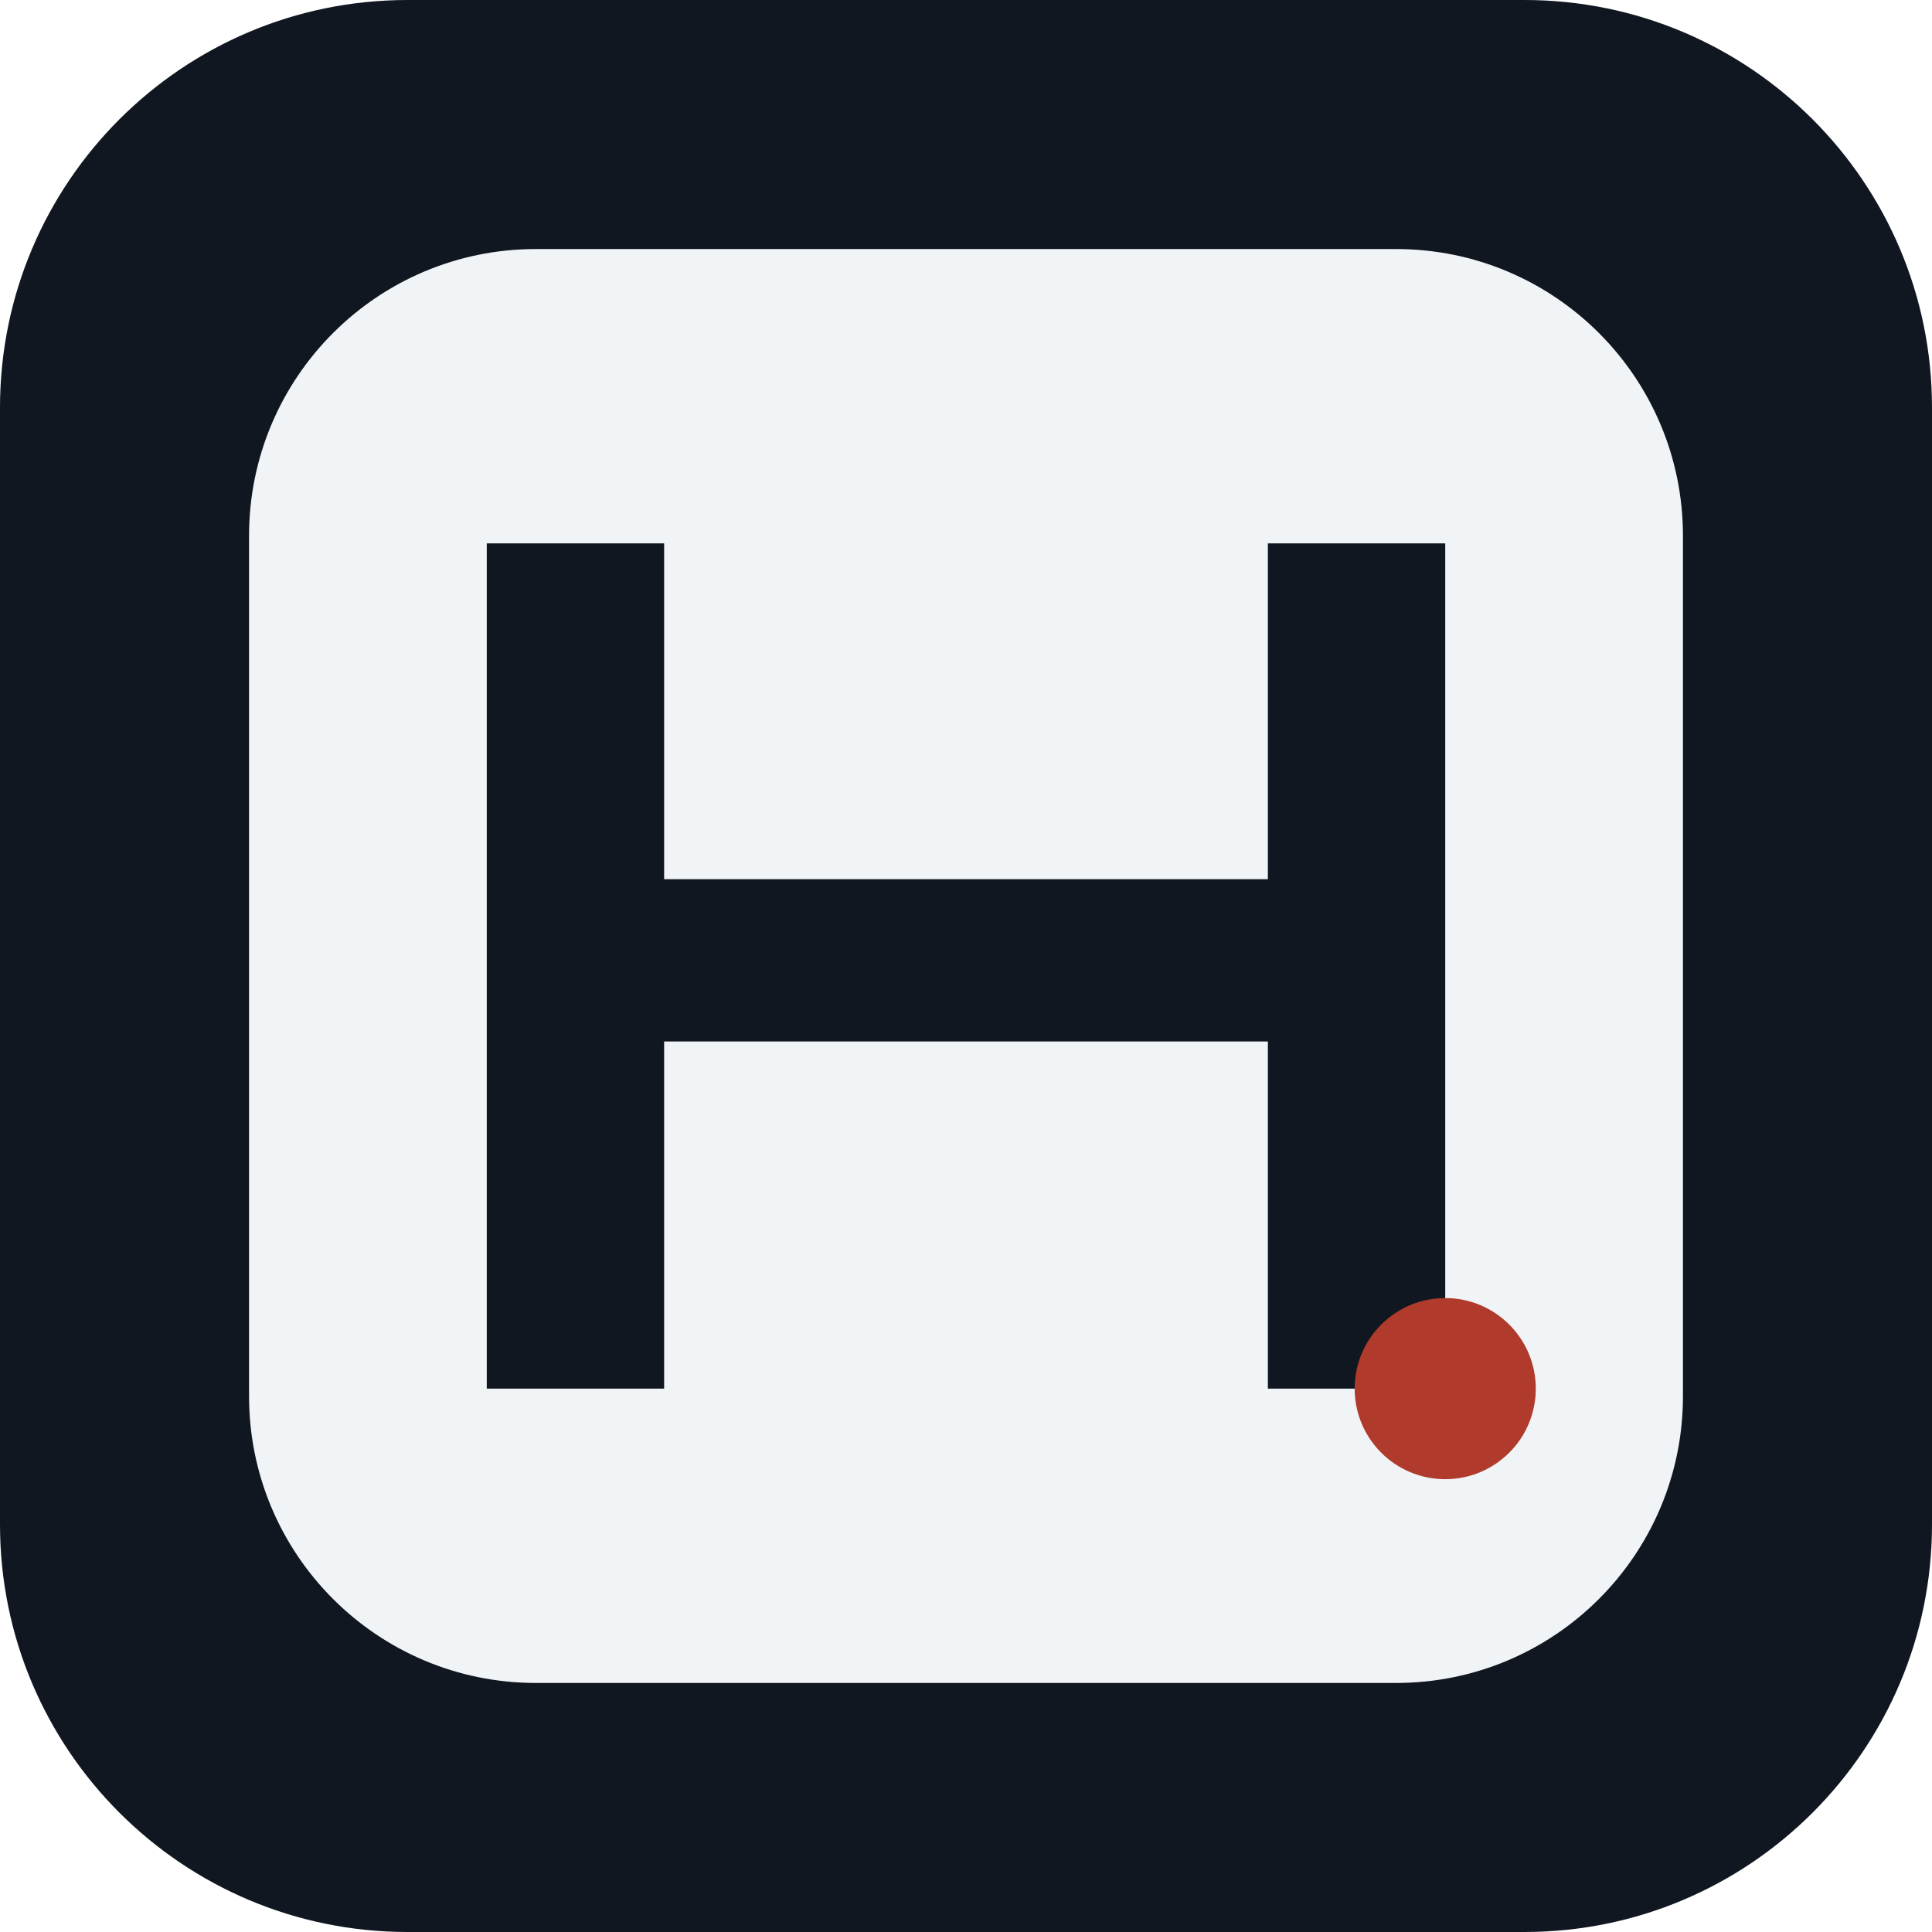
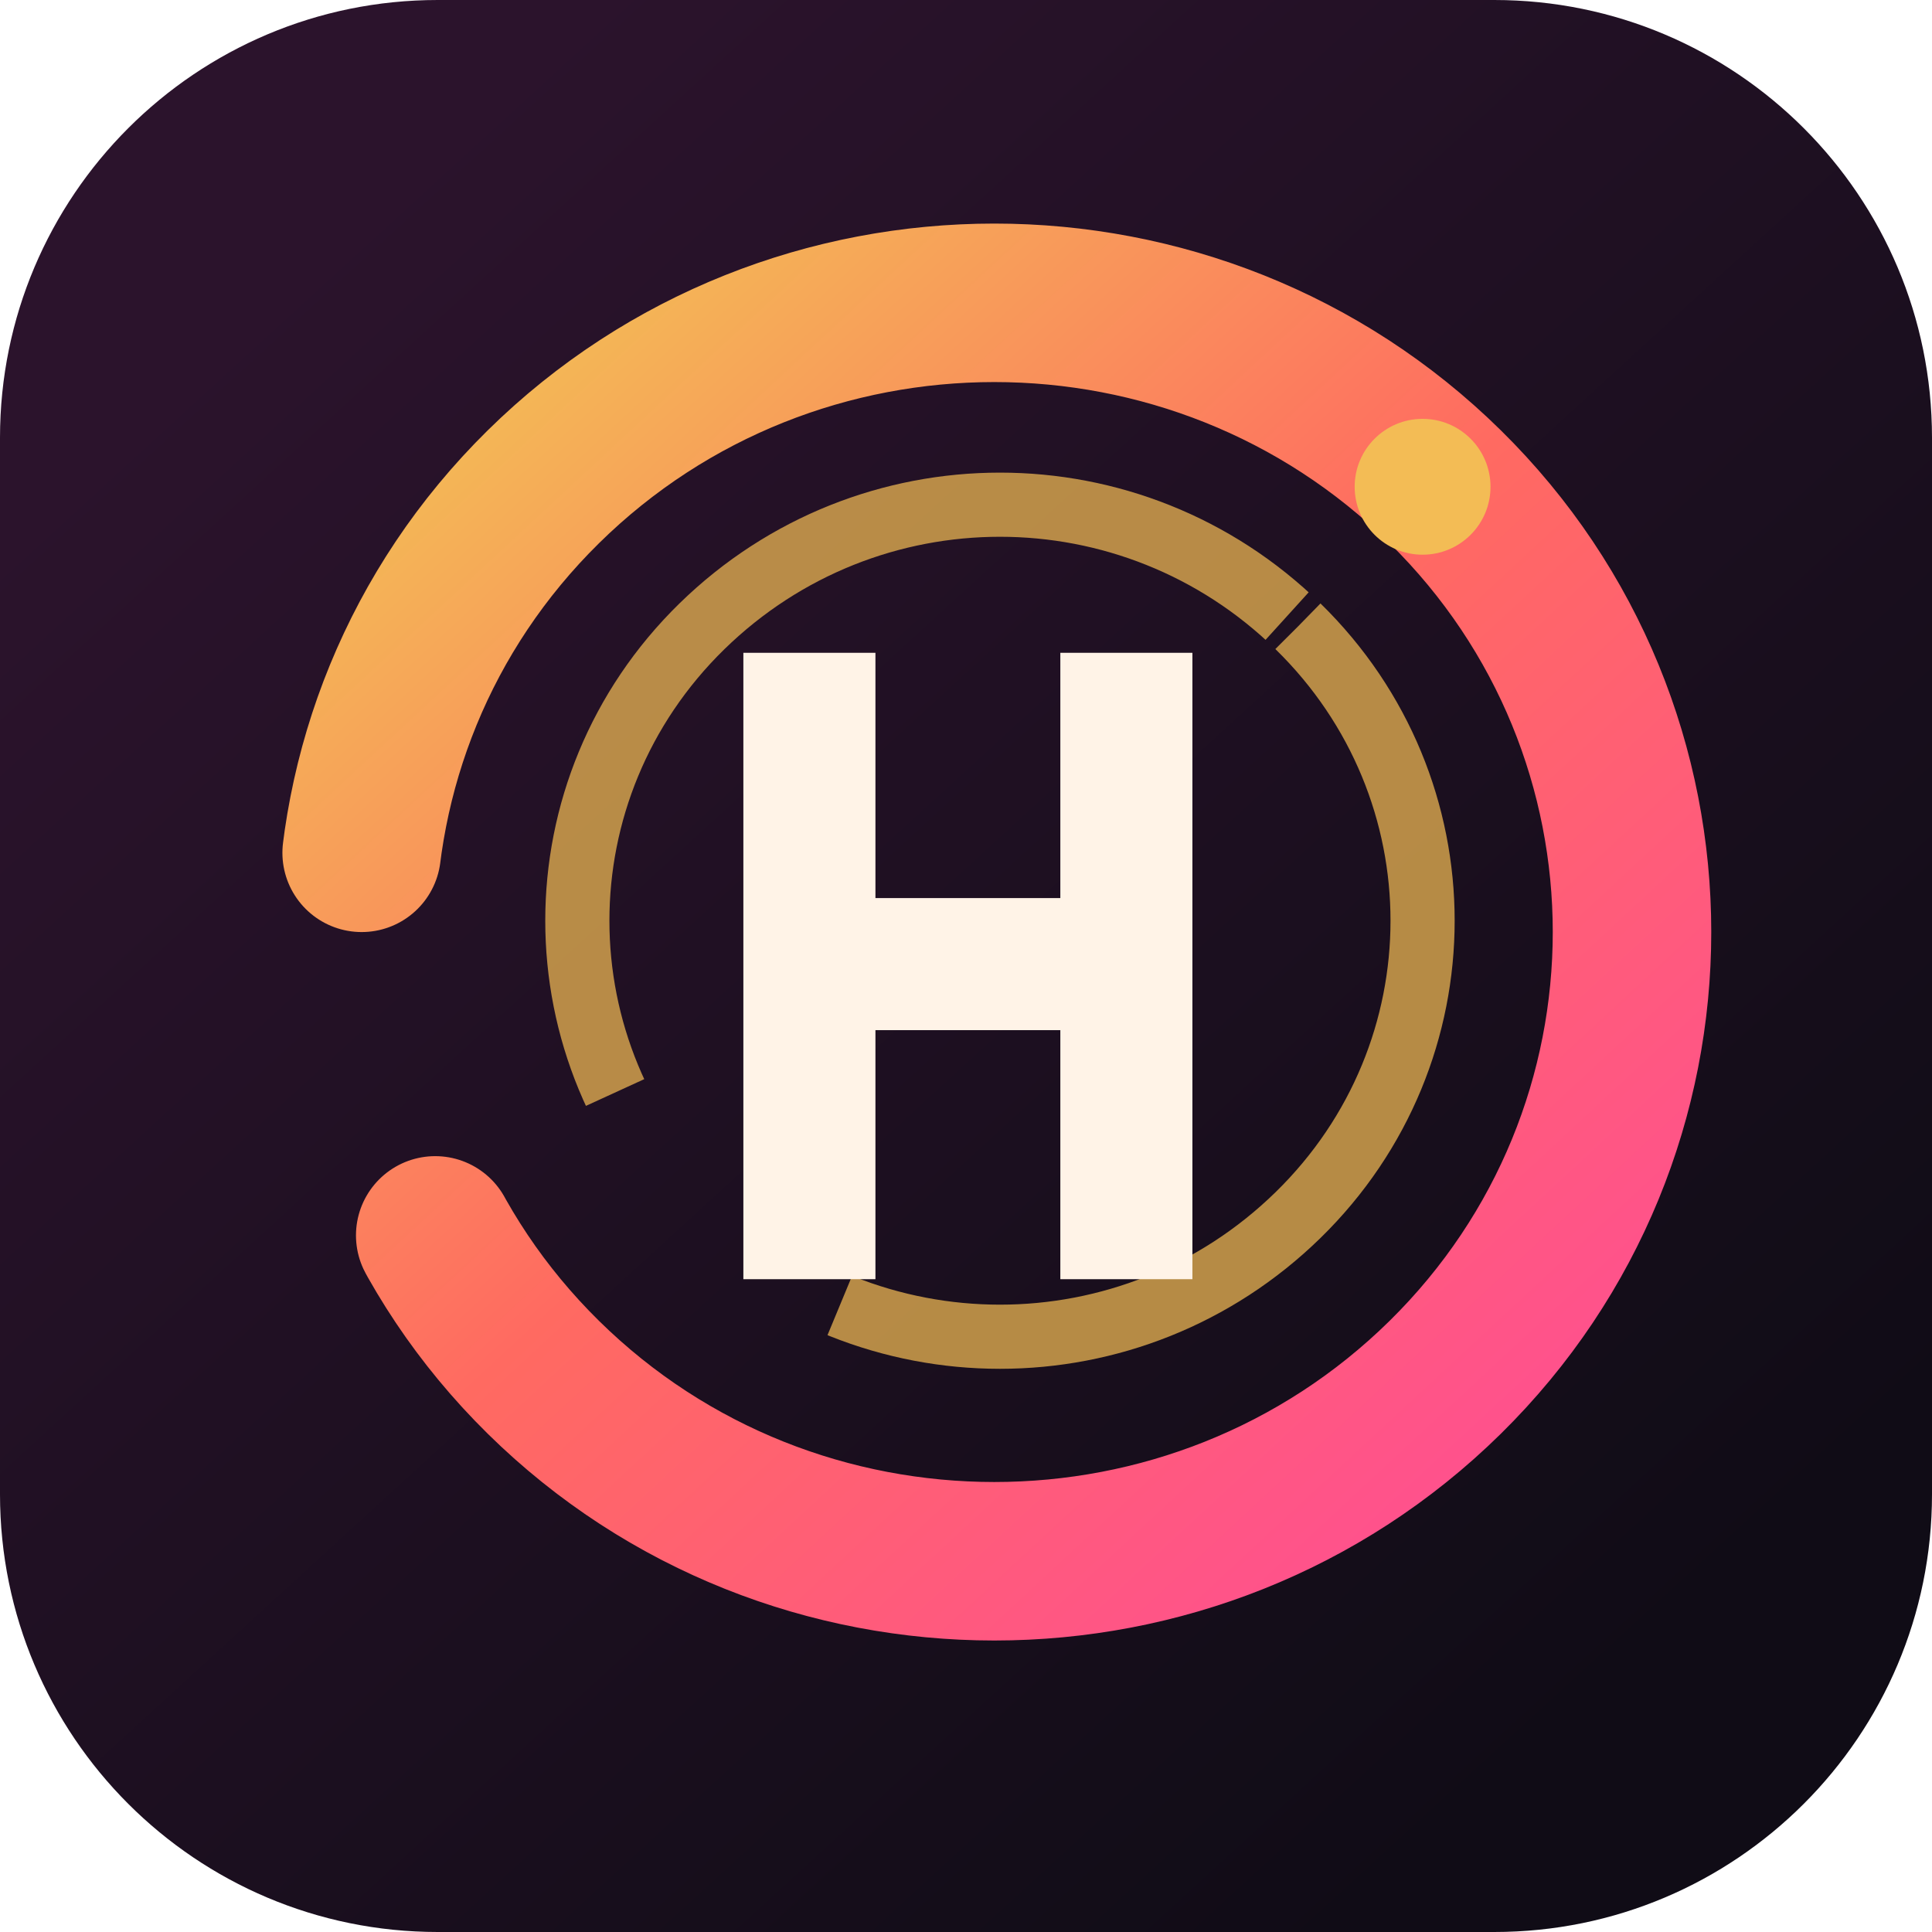
<svg xmlns="http://www.w3.org/2000/svg" viewBox="0 0 512 512" role="img" aria-label="Honzův briefing">
-   <rect width="512" height="512" rx="108" fill="#101720" />
-   <rect x="66" y="66" width="380" height="380" rx="76" fill="#f1f4f7" />
-   <path d="M129 144h47v89h160v-89h47v224h-47v-92H176v92h-47z" fill="#101720" />
-   <circle cx="383" cy="368" r="24" fill="#b03a2b" />
+   <defs>
+     <linearGradient id="bg" x1="82" y1="66" x2="430" y2="446" gradientUnits="userSpaceOnUse">
+       <stop stop-color="#2b132c" />
+       <stop offset="1" stop-color="#100c16" />
+     </linearGradient>
+     <linearGradient id="ring" x1="117" y1="104" x2="399" y2="408" gradientUnits="userSpaceOnUse">
+       <stop stop-color="#f3bc55" />
+       <stop offset=".48" stop-color="#ff6a61" />
+       <stop offset="1" stop-color="#ff4f91" />
+     </linearGradient>
+   </defs>
+   <rect width="512" height="512" rx="116" fill="url(#bg)" />
+   <path d="M383 129c66 65 66 171 0 236s-173 65-239 0-66-171 0-236 173-65 239 0Z" fill="none" stroke="url(#ring)" stroke-width="42" stroke-linecap="round" stroke-dasharray="575 105" />
+   <path d="M344 166c44 43 44 113 0 156s-114 43-158 0-44-113 0-156 114-43 158 0Z" fill="none" stroke="#f3bc55" stroke-opacity=".72" stroke-width="17" stroke-dasharray="305 84" />
+   <path d="M197 173h35v65h49v-65h35v166h-35v-66h-49v66h-35V173Z" fill="#fff3e7" />
+   <circle cx="377" cy="129" r="18" fill="#f3bc55" />
</svg>
